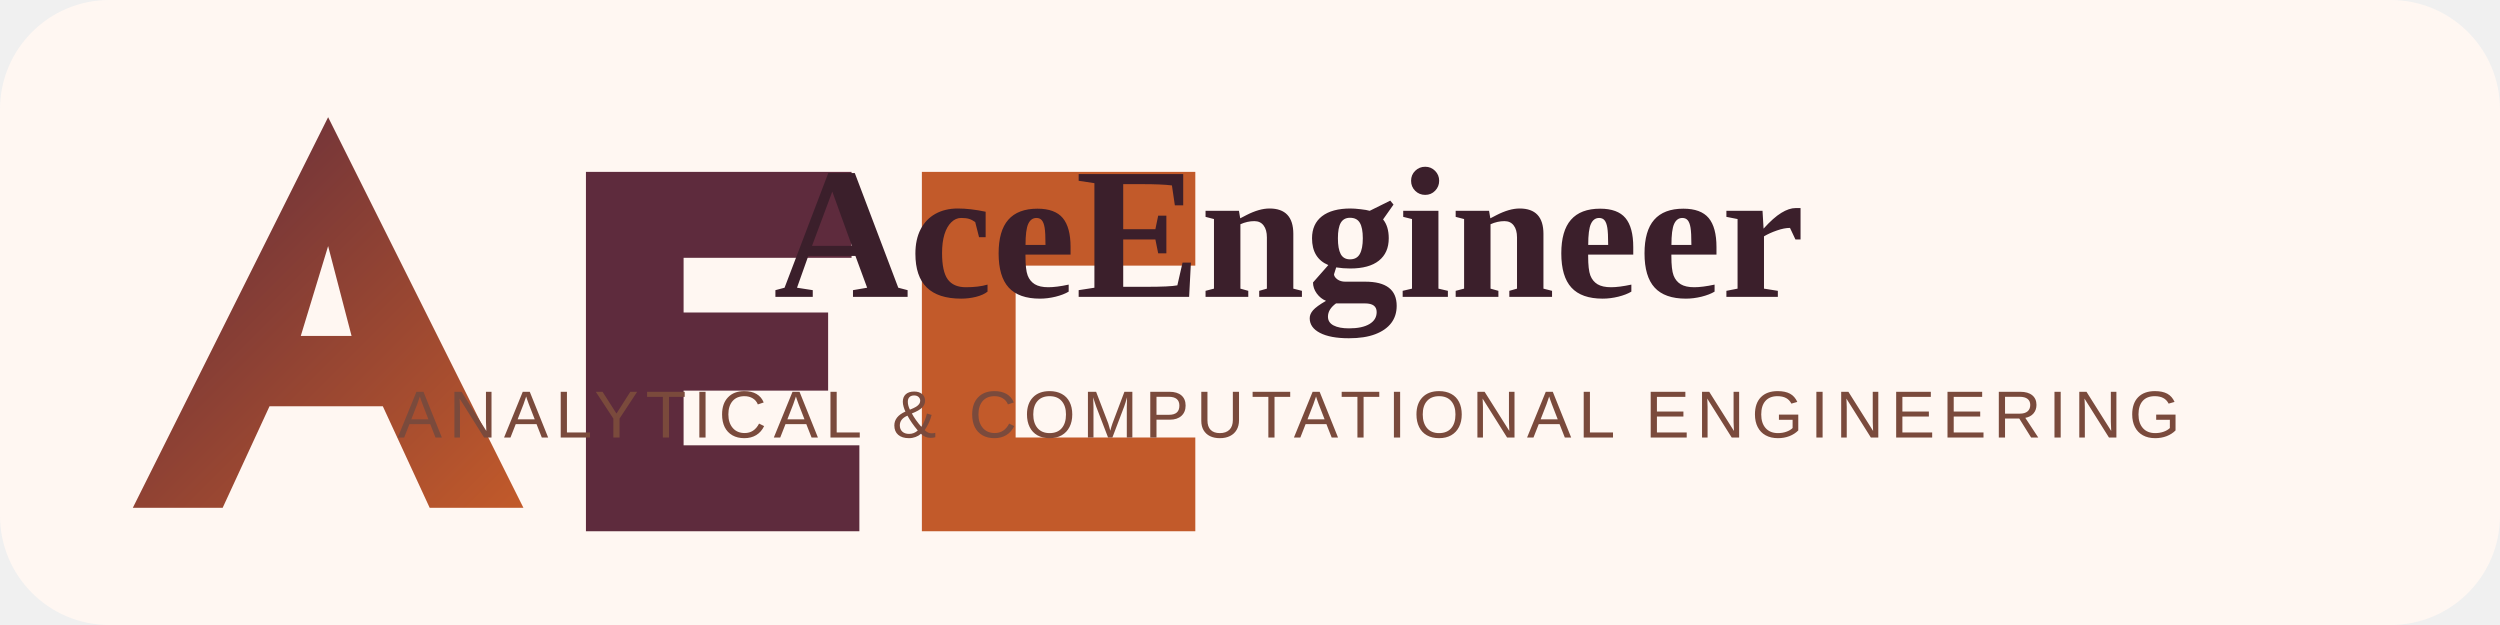
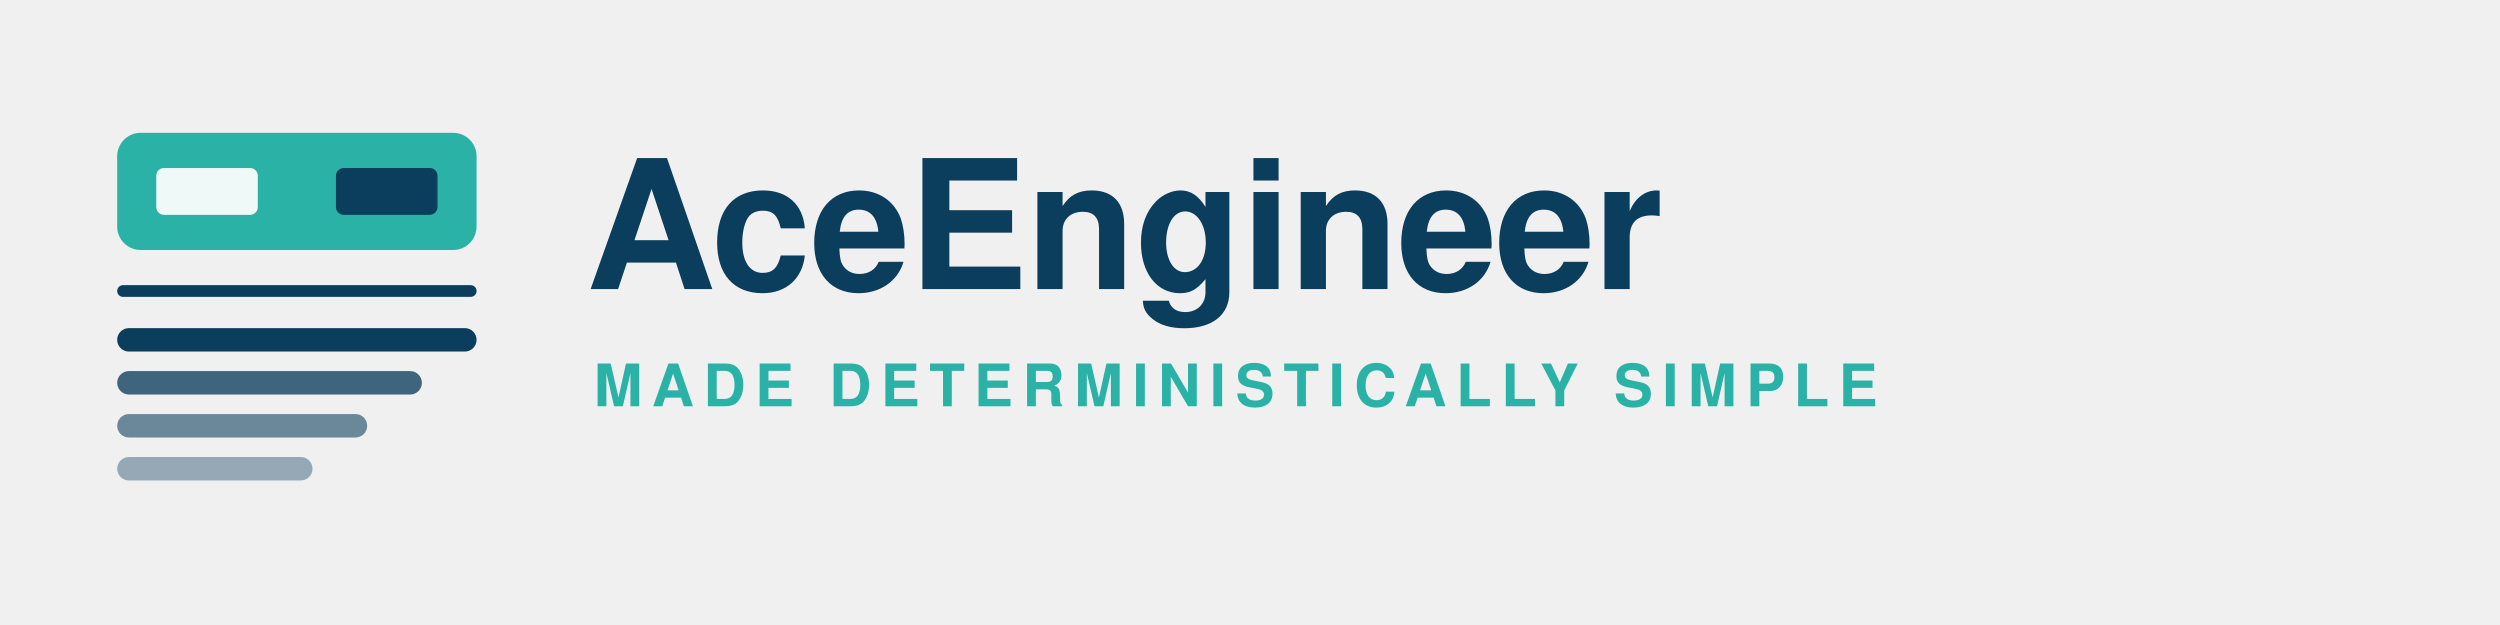
- <svg xmlns="http://www.w3.org/2000/svg" viewBox="0 0 640 160" role="img" aria-labelledby="title desc">
-   <defs>
-     <linearGradient id="aceGradient" x1="0" x2="1" y1="0" y2="1">
-       <stop offset="0" stop-color="#5E2B3D" />
-       <stop offset="1" stop-color="#C25A2A" />
-     </linearGradient>
-   </defs>
-   <rect width="640" height="160" rx="28" fill="#fff7f2" />
-   <g transform="translate(34 30)">
-     <path d="M50 0 L100 100 H76 L64 74 H35 L23 100 H0 L50 0 Z M43 56 H56 L50 33 Z" fill="url(#aceGradient)" />
-     <path d="M116 14 H184 V36 H141 V50 H178 V70 H141 V84 H186 V106 H116 Z" fill="#5E2B3D" />
-     <path d="M202 14 H272 V38 H226 V82 H272 V106 H202 Z" fill="#C25A2A" />
+ <svg xmlns="http://www.w3.org/2000/svg" viewBox="0 0 640 160" role="img" aria-labelledby="logoTitle logoDesc">
+   <g transform="translate(30 34)">
+     <rect x="0" y="0" width="92" height="30" rx="6" fill="#2BB2A6" />
+     <rect x="10" y="9" width="26" height="12" rx="2" fill="#ffffff" opacity="0.92" />
+     <rect x="56" y="9" width="26" height="12" rx="2" fill="#0b3d5c" />
+     <rect x="0" y="39" width="92" height="3" rx="1.5" fill="#0b3d5c" />
+     <rect x="0" y="50" width="92" height="6" rx="3" fill="#0b3d5c" />
+     <rect x="0" y="61" width="78" height="6" rx="3" fill="#0b3d5c" opacity="0.78" />
+     <rect x="0" y="72" width="64" height="6" rx="3" fill="#0b3d5c" opacity="0.58" />
+     <rect x="0" y="83" width="50" height="6" rx="3" fill="#0b3d5c" opacity="0.4" />
  </g>
-   <text x="330" y="76" text-anchor="middle" font-family="Georgia, 'Times New Roman', serif" font-size="48" font-weight="700" fill="#3b1f2b">AceEngineer</text>
-   <text x="330" y="112" text-anchor="middle" font-family="Arial, sans-serif" font-size="17" letter-spacing="1.8" fill="#7a4a3c">ANALYTICAL &amp; COMPUTATIONAL ENGINEERING</text>
+   <text x="150" y="74" font-family="'Segoe UI', Helvetica, Arial, sans-serif" font-size="46" font-weight="700" letter-spacing="-0.5" fill="#0b3d5c">AceEngineer</text>
+   <text x="152" y="104" font-family="'Segoe UI', Helvetica, Arial, sans-serif" font-size="15" font-weight="600" letter-spacing="2.4" fill="#2BB2A6">MADE DETERMINISTICALLY SIMPLE</text>
</svg>
